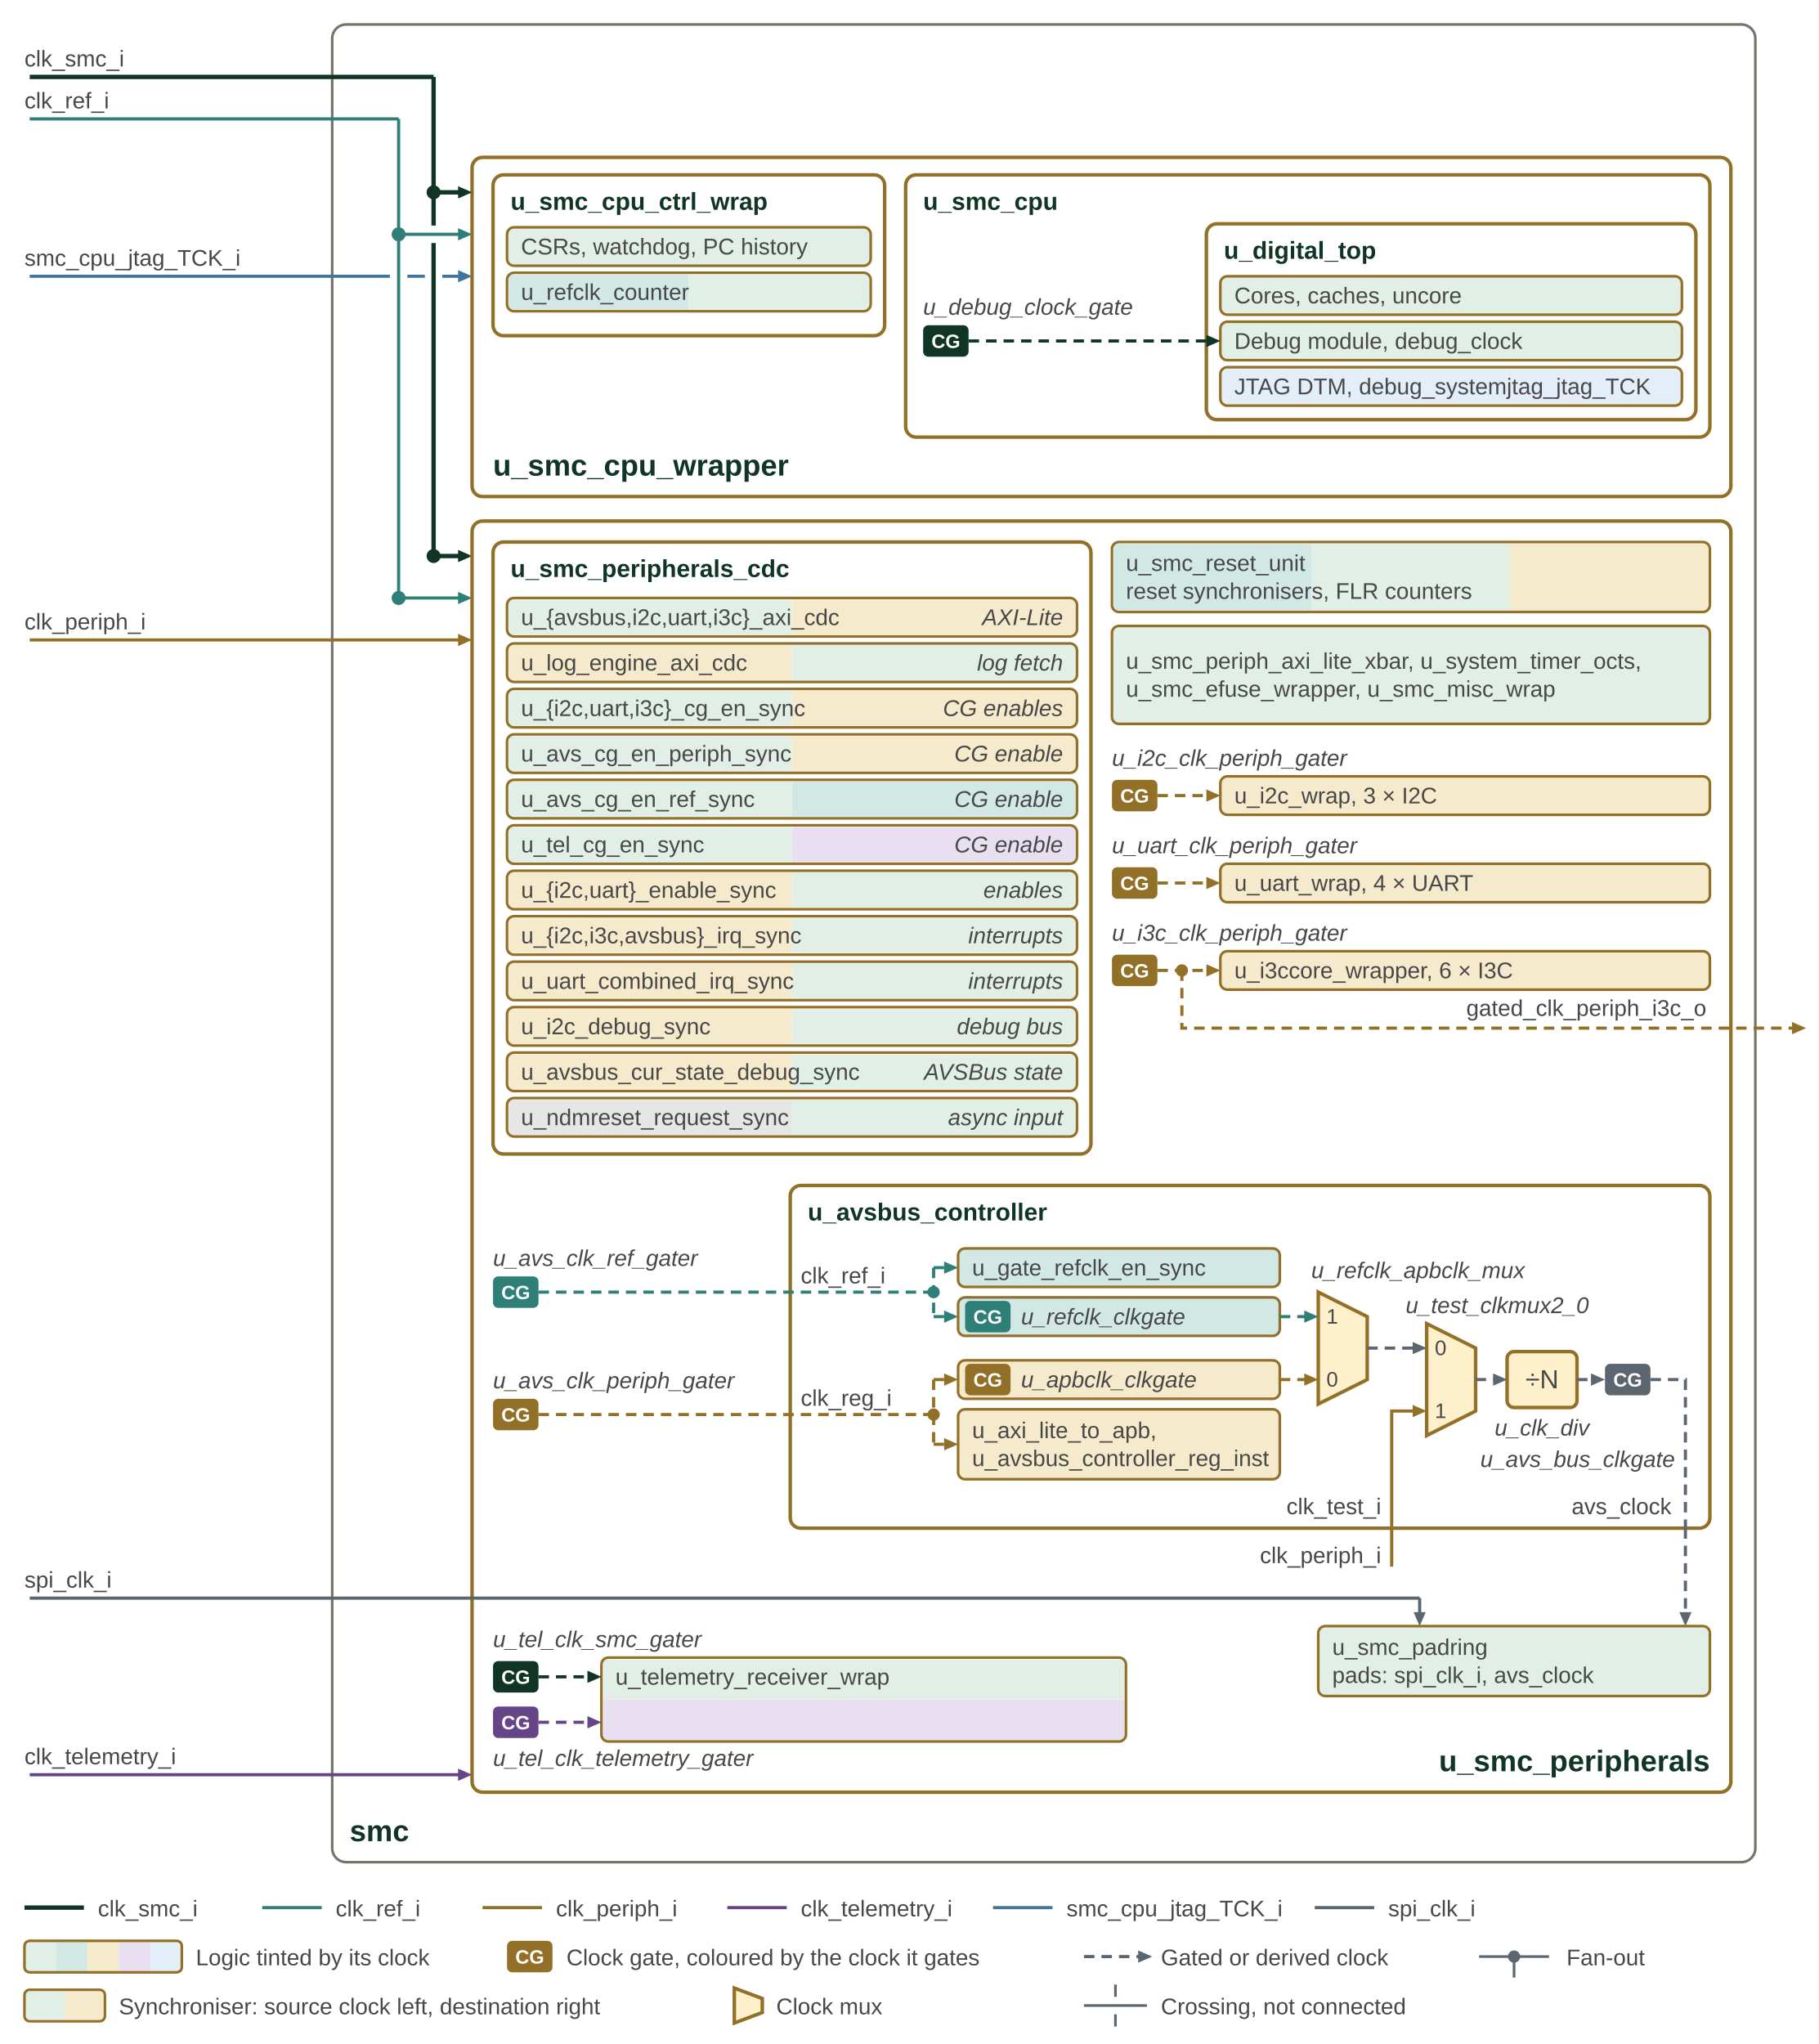
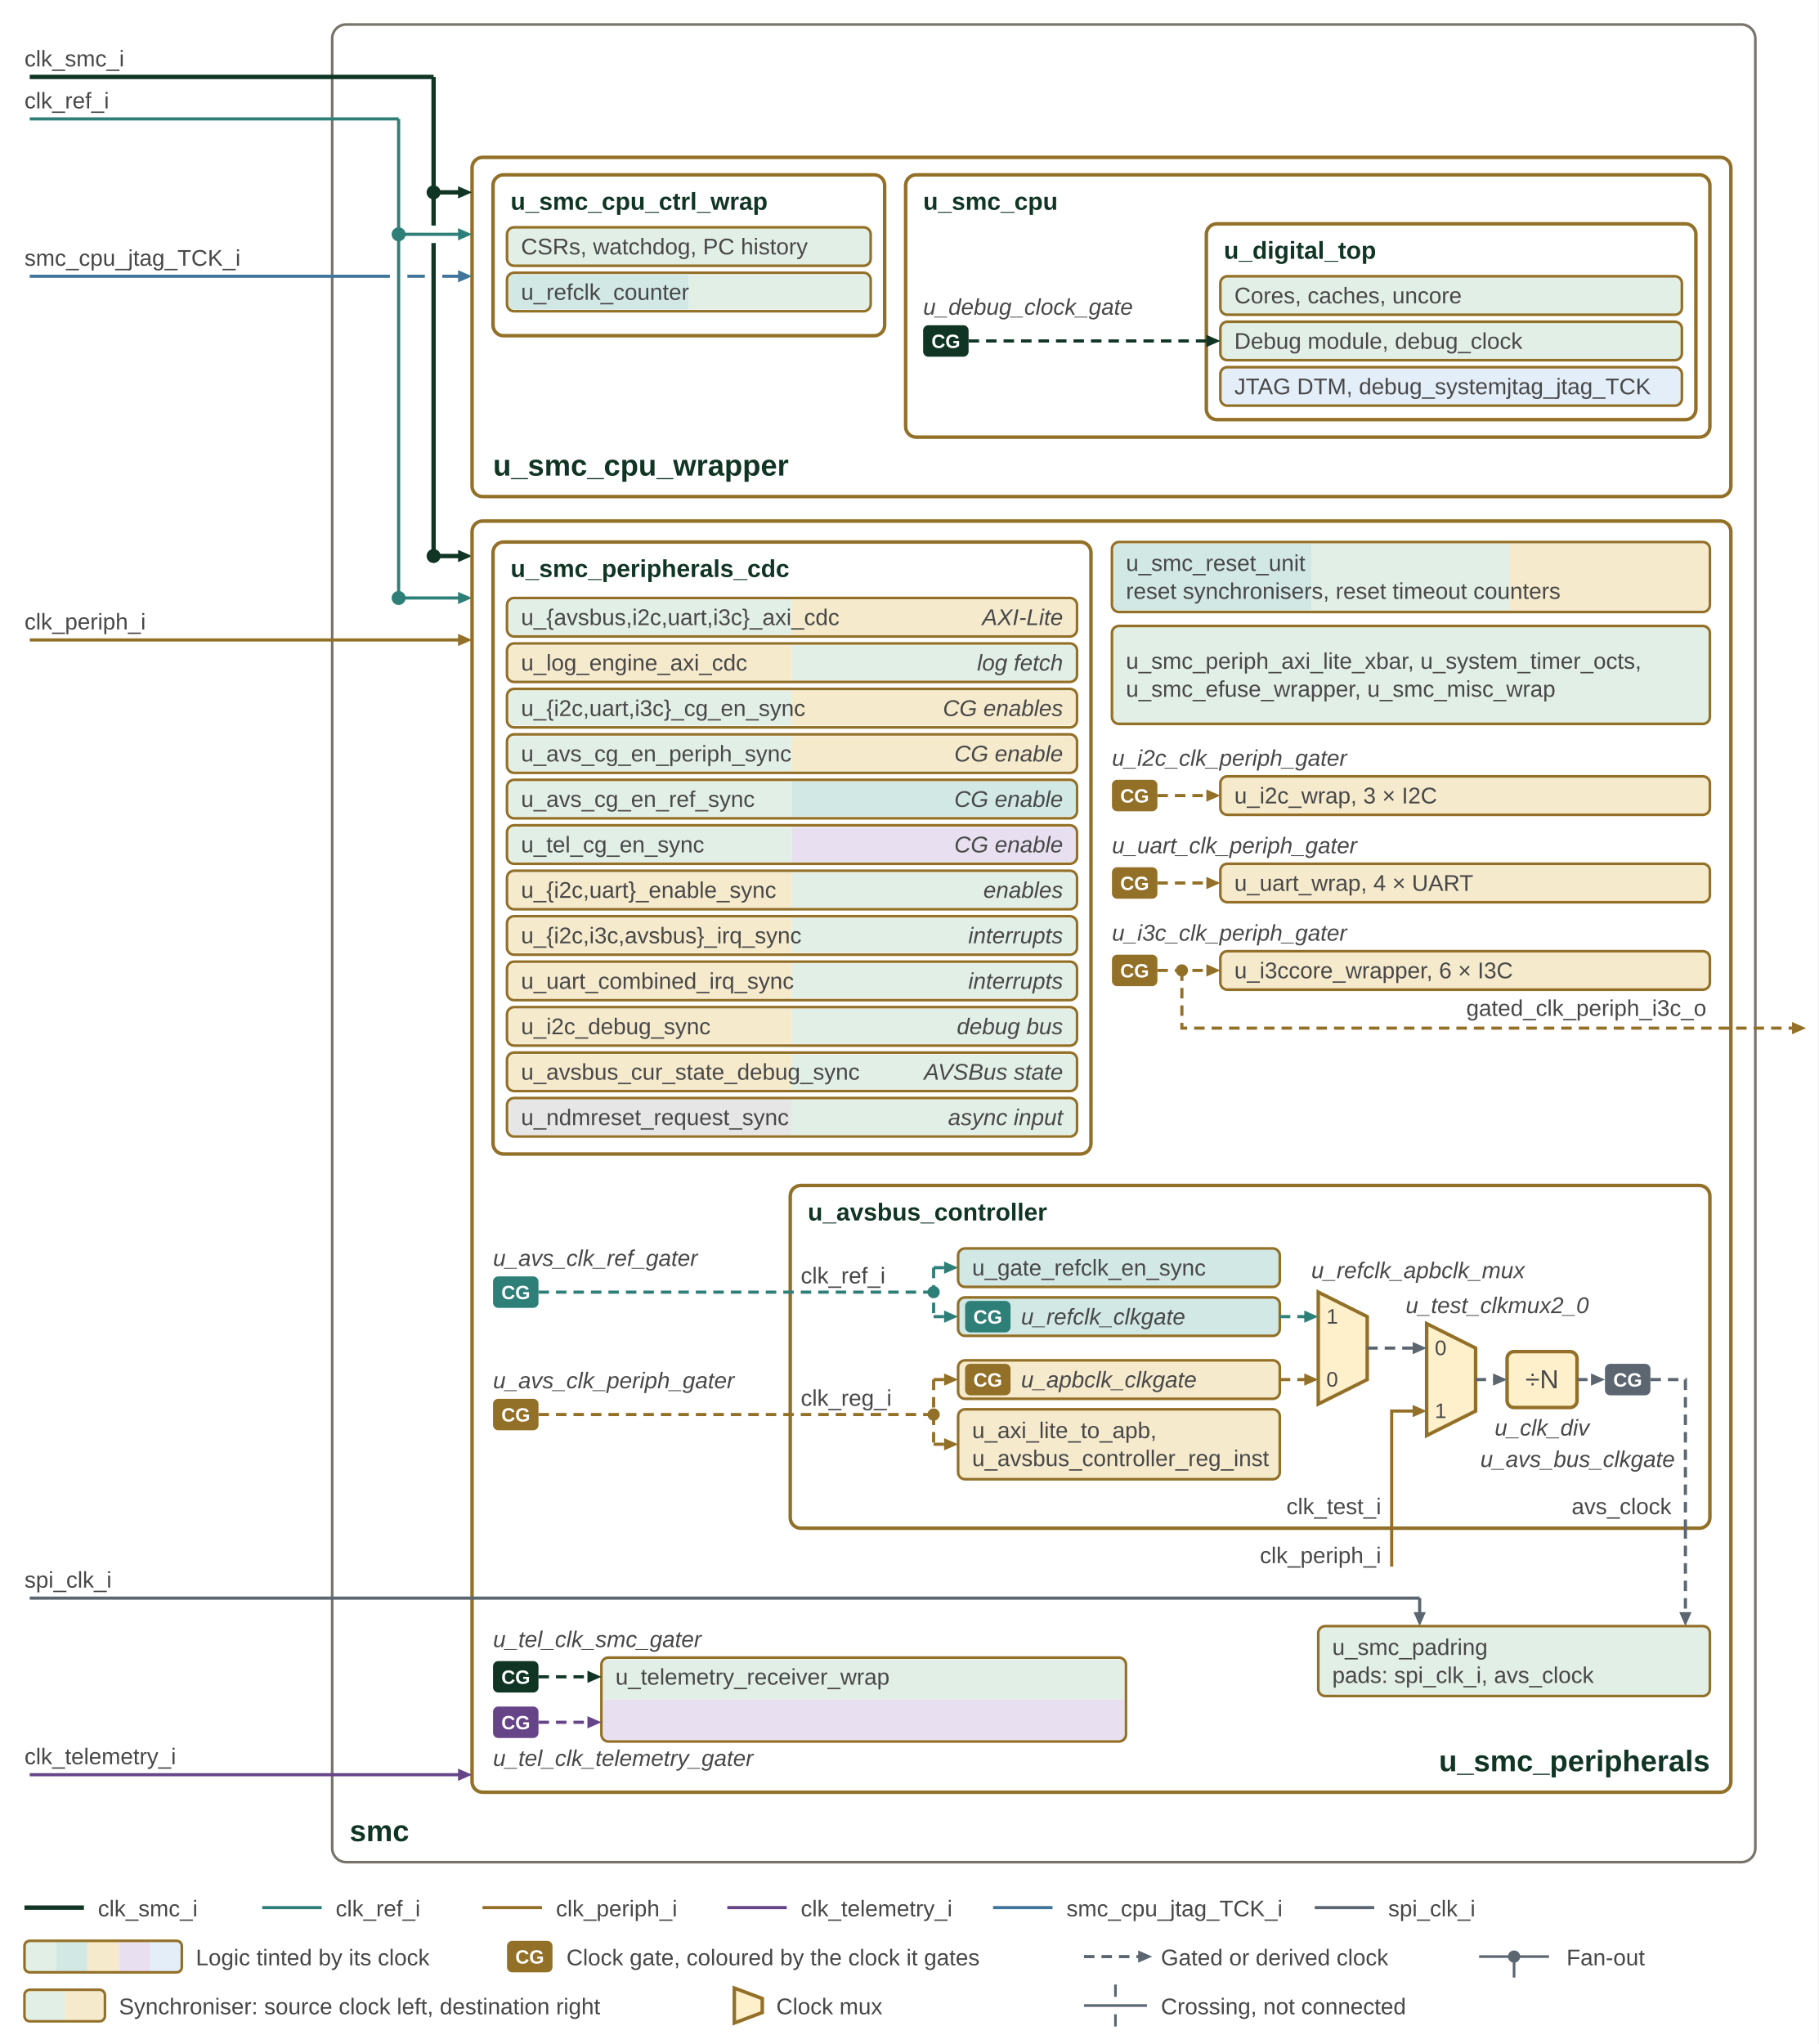
<svg xmlns="http://www.w3.org/2000/svg" width="1040" height="1169" viewBox="0 0 1040 1169" role="img" aria-labelledby="title desc">
  <defs>
    <marker id="ae" markerUnits="userSpaceOnUse" markerWidth="10" markerHeight="9" refX="7" refY="4.5" orient="auto">
      <path d="M0,0 L10,4.5 L0,9 Z" fill="#103525" />
    </marker>
    <marker id="as" markerUnits="userSpaceOnUse" markerWidth="10" markerHeight="9" refX="3" refY="4.5" orient="auto">
      <path d="M10,0 L0,4.5 L10,9 Z" fill="#103525" />
    </marker>
    <marker id="ge" markerUnits="userSpaceOnUse" markerWidth="8" markerHeight="7" refX="5" refY="3.5" orient="auto">
      <path d="M0,0 L8,3.5 L0,7 Z" fill="#5b6670" />
    </marker>
    <marker id="gs" markerUnits="userSpaceOnUse" markerWidth="8" markerHeight="7" refX="3" refY="3.5" orient="auto">
      <path d="M8,0 L0,3.5 L8,7 Z" fill="#5b6670" />
    </marker>
    <marker id="je" markerUnits="userSpaceOnUse" markerWidth="8" markerHeight="7" refX="5" refY="3.5" orient="auto">
      <path d="M0,0 L8,3.5 L0,7 Z" fill="#42759b" />
    </marker>
    <marker id="js" markerUnits="userSpaceOnUse" markerWidth="8" markerHeight="7" refX="3" refY="3.5" orient="auto">
      <path d="M8,0 L0,3.5 L8,7 Z" fill="#42759b" />
    </marker>
    <marker id="m-smu" markerUnits="userSpaceOnUse" markerWidth="8" markerHeight="7" refX="5" refY="3.5" orient="auto">
      <path d="M0,0 L8,3.5 L0,7 Z" fill="#103525" />
    </marker>
    <marker id="m-ref" markerUnits="userSpaceOnUse" markerWidth="8" markerHeight="7" refX="5" refY="3.5" orient="auto">
      <path d="M0,0 L8,3.5 L0,7 Z" fill="#2f7f79" />
    </marker>
    <marker id="m-per" markerUnits="userSpaceOnUse" markerWidth="8" markerHeight="7" refX="5" refY="3.5" orient="auto">
      <path d="M0,0 L8,3.5 L0,7 Z" fill="#937027" />
    </marker>
    <marker id="m-tel" markerUnits="userSpaceOnUse" markerWidth="8" markerHeight="7" refX="5" refY="3.5" orient="auto">
      <path d="M0,0 L8,3.5 L0,7 Z" fill="#664488" />
    </marker>
    <marker id="m-wdt" markerUnits="userSpaceOnUse" markerWidth="8" markerHeight="7" refX="5" refY="3.5" orient="auto">
      <path d="M0,0 L8,3.5 L0,7 Z" fill="#77736b" />
    </marker>
    <marker id="m-rosc" markerUnits="userSpaceOnUse" markerWidth="8" markerHeight="7" refX="5" refY="3.5" orient="auto">
      <path d="M0,0 L8,3.5 L0,7 Z" fill="#336633" />
    </marker>
    <marker id="m-jtag" markerUnits="userSpaceOnUse" markerWidth="8" markerHeight="7" refX="5" refY="3.5" orient="auto">
      <path d="M0,0 L8,3.5 L0,7 Z" fill="#42759b" />
    </marker>
    <marker id="m-spi" markerUnits="userSpaceOnUse" markerWidth="8" markerHeight="7" refX="5" refY="3.5" orient="auto">
      <path d="M0,0 L8,3.5 L0,7 Z" fill="#5b6670" />
    </marker>
    <marker id="m-slate" markerUnits="userSpaceOnUse" markerWidth="8" markerHeight="7" refX="5" refY="3.5" orient="auto">
      <path d="M0,0 L8,3.5 L0,7 Z" fill="#5b6670" />
    </marker>
    <marker id="m-pg" markerUnits="userSpaceOnUse" markerWidth="8" markerHeight="7" refX="5" refY="3.5" orient="auto">
      <path d="M0,0 L8,3.5 L0,7 Z" fill="#336633" />
    </marker>
    <style>
text { font-family: Arial, sans-serif; font-size: 15px; fill: #484848; }
.t { fill: #484848; }
.b { font-size: 17px; font-weight: bold; fill: #103525; }
.bs { font-size: 15px; font-weight: bold; fill: #103525; }
.h { font-size: 22px; font-weight: bold; fill: #103525; }
.s { font-size: 13px; fill: #484848; }
.si { font-size: 13px; font-style: italic; fill: #484848; }
.pmt { font-size: 12px; font-weight: bold; fill: #ffffff; }
.pst { font-size: 12px; font-weight: bold; fill: #103525; }
.pjt { font-size: 12px; font-weight: bold; fill: #1d4b6e; }
.pct { font-size: 12px; font-weight: bold; fill: #1f5c57; }
.pm { fill: #103525; stroke: #103525; stroke-width: 1.2; }
.ps { fill: #ffffff; stroke: #103525; stroke-width: 1.2; }
.pj { fill: #e8f3ff; stroke: #42759b; stroke-width: 1.2; }
.pc { fill: #d9f0ee; stroke: #2f7f79; stroke-width: 1.2; }
.smu { fill: #ffffff; stroke: #77736b; stroke-width: 1.5; }
.network { fill: #e8f0e8; stroke: #336633; stroke-width: 2; }
.fabric { fill: #fff0cc; stroke: #937027; stroke-width: 2; }
.core { fill: #ffffff; stroke: #937027; stroke-width: 2; }
.future { fill: #ffffff; stroke: #937027; stroke-width: 2; }
.nostroke { stroke: none; }
.fut { fill: none; stroke-dasharray: 7 5; }
.opt { stroke-dasharray: 7 5; }
.hatch { fill: none; stroke: #103525; stroke-opacity: 0.16; stroke-width: 1.2; }
.external { fill: #f2f2f2; stroke: #77736b; stroke-width: 1.5; }
.axi { fill: none; stroke: #103525; stroke-width: 2.5; marker-start: url(#as); marker-end: url(#ae); }
.axio { fill: none; stroke: #103525; stroke-width: 2.5; stroke-dasharray: 8 5; marker-start: url(#as); marker-end: url(#ae); }
.sig { fill: none; stroke: #5b6670; stroke-width: 1.5; marker-start: url(#gs); marker-end: url(#ge); }
.sigo { fill: none; stroke: #5b6670; stroke-width: 1.5; marker-end: url(#ge); }
.jtag { fill: none; stroke: #42759b; stroke-width: 1.8; marker-end: url(#je); }
.jtagb { fill: none; stroke: #42759b; stroke-width: 1.8; marker-start: url(#js); marker-end: url(#je); }
.sigplain { fill: none; stroke: #5b6670; stroke-width: 1.5; }
.n-smu { fill: none; stroke: #103525; stroke-width: 2.5; }
.a-smu { fill: none; stroke: #103525; stroke-width: 2.5; marker-end: url(#m-smu); }
.n-ref { fill: none; stroke: #2f7f79; stroke-width: 1.8; }
.a-ref { fill: none; stroke: #2f7f79; stroke-width: 1.8; marker-end: url(#m-ref); }
.n-per { fill: none; stroke: #937027; stroke-width: 1.8; }
.a-per { fill: none; stroke: #937027; stroke-width: 1.8; marker-end: url(#m-per); }
.n-tel { fill: none; stroke: #664488; stroke-width: 1.8; }
.a-tel { fill: none; stroke: #664488; stroke-width: 1.8; marker-end: url(#m-tel); }
.n-wdt { fill: none; stroke: #77736b; stroke-width: 1.8; }
.a-wdt { fill: none; stroke: #77736b; stroke-width: 1.8; marker-end: url(#m-wdt); }
.n-rosc { fill: none; stroke: #336633; stroke-width: 1.8; }
.a-rosc { fill: none; stroke: #336633; stroke-width: 1.8; marker-end: url(#m-rosc); }
.n-jtag { fill: none; stroke: #42759b; stroke-width: 1.8; }
.a-jtag { fill: none; stroke: #42759b; stroke-width: 1.8; marker-end: url(#m-jtag); }
.n-spi { fill: none; stroke: #5b6670; stroke-width: 1.8; }
.a-spi { fill: none; stroke: #5b6670; stroke-width: 1.8; marker-end: url(#m-spi); }
.n-slate { fill: none; stroke: #5b6670; stroke-width: 1.8; }
.a-slate { fill: none; stroke: #5b6670; stroke-width: 1.8; marker-end: url(#m-slate); }
.n-pg { fill: none; stroke: #336633; stroke-width: 1.8; }
.a-pg { fill: none; stroke: #336633; stroke-width: 1.8; marker-end: url(#m-pg); }
.bt { font-size: 14px; font-weight: bold; fill: #103525; }
.leaf { stroke: #937027; stroke-width: 1.5; }
.outl { fill: none; stroke: #937027; stroke-width: 1.5; }
.outl2 { fill: none; stroke: #937027; stroke-width: 2; }
.tabt { font-size: 11px; font-weight: bold; fill: #ffffff; }
.g-smc { fill: none; stroke: #103525; stroke-width: 1.8; stroke-dasharray: 6 4; marker-end: url(#m-smu); }
.g-ref { fill: none; stroke: #2f7f79; stroke-width: 1.8; stroke-dasharray: 6 4; marker-end: url(#m-ref); }
.g-per { fill: none; stroke: #937027; stroke-width: 1.8; stroke-dasharray: 6 4; marker-end: url(#m-per); }
.g-tel { fill: none; stroke: #664488; stroke-width: 1.8; stroke-dasharray: 6 4; marker-end: url(#m-tel); }
.g-slate { fill: none; stroke: #5b6670; stroke-width: 1.8; stroke-dasharray: 6 4; marker-end: url(#m-slate); }
.gn-slate { fill: none; stroke: #5b6670; stroke-width: 1.8; stroke-dasharray: 6 4; }
.gn-per { fill: none; stroke: #937027; stroke-width: 1.8; stroke-dasharray: 6 4; }
.gn-smc { fill: none; stroke: #103525; stroke-width: 1.8; stroke-dasharray: 6 4; }
.gn-ref { fill: none; stroke: #2f7f79; stroke-width: 1.8; stroke-dasharray: 6 4; }
.gn-tel { fill: none; stroke: #664488; stroke-width: 1.8; stroke-dasharray: 6 4; }
.mx { font-size: 12px; fill: #484848; }
.encl { fill: none; stroke: #937027; stroke-width: 1.5; stroke-dasharray: 7 5; }

</style>
  </defs>
  <rect width="1040" height="1169" fill="#ffffff" />
  <rect class="smu" x="190" y="14" width="814" height="1051.0" rx="8" />
  <rect class="core" x="270" y="90" width="720" height="194" rx="6" />
  <text class="s" x="14" y="38" text-anchor="start">clk_smc_i</text>
  <path class="n-smu" d="M17,44 L248,44" />
  <text class="s" x="14" y="62" text-anchor="start">clk_ref_i</text>
  <path class="n-ref" d="M17,68 L228,68" />
  <path class="a-smu" d="M248,110 L267,110" />
  <circle cx="248" cy="110" r="4" fill="#103525" />
  <path class="a-ref" d="M228,134 L267,134" />
  <circle cx="228" cy="134" r="4" fill="#2f7f79" />
  <text class="s" x="14" y="152" text-anchor="start">smc_cpu_jtag_TCK_i</text>
  <path class="a-jtag" d="M17,158 L223,158 M233,158 L243,158 M253,158 L267,158" />
  <rect class="core" x="282" y="100" width="224" height="92" rx="6" />
  <text class="bt" x="292" y="120" text-anchor="start">u_smc_cpu_ctrl_wrap</text>
  <rect x="290" y="130" width="208" height="22" rx="4" fill="#e2efe6" />
  <rect class="outl" x="290" y="130" width="208" height="22" rx="4" />
  <text class="s" x="298" y="145.5" text-anchor="start">CSRs, watchdog, PC history</text>
  <rect x="291" y="157" width="103" height="20" rx="0" fill="#d2e8e5" />
  <rect x="394" y="157" width="103" height="20" rx="0" fill="#e2efe6" />
  <rect class="outl" x="290" y="156" width="208" height="22" rx="4" />
  <text class="s" x="298" y="171.5" text-anchor="start">u_refclk_counter</text>
  <rect class="core" x="518" y="100" width="460" height="150" rx="6" />
  <text class="bt" x="528" y="120" text-anchor="start">u_smc_cpu</text>
  <rect class="core" x="690" y="128" width="280" height="112" rx="6" />
  <text class="bt" x="700" y="148" text-anchor="start">u_digital_top</text>
  <rect x="698" y="158" width="264" height="22" rx="4" fill="#e2efe6" />
  <rect class="outl" x="698" y="158" width="264" height="22" rx="4" />
  <text class="s" x="706" y="173.5" text-anchor="start">Cores, caches, uncore</text>
  <rect x="698" y="184" width="264" height="22" rx="4" fill="#e2efe6" />
  <rect class="outl" x="698" y="184" width="264" height="22" rx="4" />
  <text class="s" x="706" y="199.5" text-anchor="start">Debug module, debug_clock</text>
  <rect x="698" y="210" width="264" height="22" rx="4" fill="#e3eef8" />
  <rect class="outl" x="698" y="210" width="264" height="22" rx="4" />
  <text class="s" x="706" y="225.5" text-anchor="start">JTAG DTM, debug_systemjtag_jtag_TCK</text>
  <rect x="528" y="186" width="26" height="18" rx="3" fill="#103525" />
  <text class="tabt" x="541" y="199" text-anchor="middle">CG</text>
  <text class="si" x="528" y="180" text-anchor="start">u_debug_clock_gate</text>
  <path class="g-smc" d="M554,195.0 L695,195.0" />
  <text class="b" x="282" y="272" text-anchor="start">u_smc_cpu_wrapper</text>
  <path class="a-smu" d="M248,318 L267,318" />
  <circle cx="248" cy="318" r="4" fill="#103525" />
  <path class="a-ref" d="M228,342 L267,342" />
  <circle cx="228" cy="342" r="4" fill="#2f7f79" />
  <path class="n-smu" d="M248,44 L248,129 M248,139 L248,318" />
  <path class="n-ref" d="M228,68 L228,342" />
  <text class="s" x="14" y="360" text-anchor="start">clk_periph_i</text>
  <path class="a-per" d="M17,366 L267,366" />
  <rect class="core" x="270" y="298" width="720" height="727.0" rx="6" />
  <rect class="core" x="282" y="310" width="342" height="350" rx="6" />
  <text class="bt" x="292" y="330" text-anchor="start">u_smc_peripherals_cdc</text>
  <rect x="291" y="343" width="162" height="20" rx="0" fill="#e2efe6" />
  <rect x="453" y="343" width="162" height="20" rx="0" fill="#f6eacd" />
  <rect class="outl" x="290" y="342" width="326" height="22" rx="4" />
  <text class="s" x="298" y="357.5" text-anchor="start">u_{avsbus,i2c,uart,i3c}_axi_cdc</text>
  <text class="si" x="608" y="357.5" text-anchor="end">AXI-Lite</text>
  <rect x="291" y="369" width="162" height="20" rx="0" fill="#f6eacd" />
  <rect x="453" y="369" width="162" height="20" rx="0" fill="#e2efe6" />
  <rect class="outl" x="290" y="368" width="326" height="22" rx="4" />
  <text class="s" x="298" y="383.5" text-anchor="start">u_log_engine_axi_cdc</text>
  <text class="si" x="608" y="383.5" text-anchor="end">log fetch</text>
  <rect x="291" y="395" width="162" height="20" rx="0" fill="#e2efe6" />
  <rect x="453" y="395" width="162" height="20" rx="0" fill="#f6eacd" />
  <rect class="outl" x="290" y="394" width="326" height="22" rx="4" />
  <text class="s" x="298" y="409.5" text-anchor="start">u_{i2c,uart,i3c}_cg_en_sync</text>
  <text class="si" x="608" y="409.5" text-anchor="end">CG enables</text>
  <rect x="291" y="421" width="162" height="20" rx="0" fill="#e2efe6" />
  <rect x="453" y="421" width="162" height="20" rx="0" fill="#f6eacd" />
  <rect class="outl" x="290" y="420" width="326" height="22" rx="4" />
  <text class="s" x="298" y="435.5" text-anchor="start">u_avs_cg_en_periph_sync</text>
  <text class="si" x="608" y="435.5" text-anchor="end">CG enable</text>
  <rect x="291" y="447" width="162" height="20" rx="0" fill="#e2efe6" />
  <rect x="453" y="447" width="162" height="20" rx="0" fill="#d2e8e5" />
  <rect class="outl" x="290" y="446" width="326" height="22" rx="4" />
  <text class="s" x="298" y="461.5" text-anchor="start">u_avs_cg_en_ref_sync</text>
  <text class="si" x="608" y="461.5" text-anchor="end">CG enable</text>
  <rect x="291" y="473" width="162" height="20" rx="0" fill="#e2efe6" />
  <rect x="453" y="473" width="162" height="20" rx="0" fill="#e8e0f1" />
  <rect class="outl" x="290" y="472" width="326" height="22" rx="4" />
  <text class="s" x="298" y="487.5" text-anchor="start">u_tel_cg_en_sync</text>
  <text class="si" x="608" y="487.5" text-anchor="end">CG enable</text>
  <rect x="291" y="499" width="162" height="20" rx="0" fill="#f6eacd" />
  <rect x="453" y="499" width="162" height="20" rx="0" fill="#e2efe6" />
  <rect class="outl" x="290" y="498" width="326" height="22" rx="4" />
  <text class="s" x="298" y="513.5" text-anchor="start">u_{i2c,uart}_enable_sync</text>
  <text class="si" x="608" y="513.5" text-anchor="end">enables</text>
  <rect x="291" y="525" width="162" height="20" rx="0" fill="#f6eacd" />
  <rect x="453" y="525" width="162" height="20" rx="0" fill="#e2efe6" />
  <rect class="outl" x="290" y="524" width="326" height="22" rx="4" />
  <text class="s" x="298" y="539.5" text-anchor="start">u_{i2c,i3c,avsbus}_irq_sync</text>
  <text class="si" x="608" y="539.5" text-anchor="end">interrupts</text>
  <rect x="291" y="551" width="162" height="20" rx="0" fill="#f6eacd" />
  <rect x="453" y="551" width="162" height="20" rx="0" fill="#e2efe6" />
  <rect class="outl" x="290" y="550" width="326" height="22" rx="4" />
  <text class="s" x="298" y="565.5" text-anchor="start">u_uart_combined_irq_sync</text>
  <text class="si" x="608" y="565.5" text-anchor="end">interrupts</text>
  <rect x="291" y="577" width="162" height="20" rx="0" fill="#f6eacd" />
  <rect x="453" y="577" width="162" height="20" rx="0" fill="#e2efe6" />
  <rect class="outl" x="290" y="576" width="326" height="22" rx="4" />
  <text class="s" x="298" y="591.5" text-anchor="start">u_i2c_debug_sync</text>
  <text class="si" x="608" y="591.5" text-anchor="end">debug bus</text>
  <rect x="291" y="603" width="162" height="20" rx="0" fill="#f6eacd" />
  <rect x="453" y="603" width="162" height="20" rx="0" fill="#e2efe6" />
  <rect class="outl" x="290" y="602" width="326" height="22" rx="4" />
  <text class="s" x="298" y="617.5" text-anchor="start">u_avsbus_cur_state_debug_sync</text>
  <text class="si" x="608" y="617.5" text-anchor="end">AVSBus state</text>
  <rect x="291" y="629" width="162" height="20" rx="0" fill="#e6e6e6" />
  <rect x="453" y="629" width="162" height="20" rx="0" fill="#e2efe6" />
  <rect class="outl" x="290" y="628" width="326" height="22" rx="4" />
  <text class="s" x="298" y="643.5" text-anchor="start">u_ndmreset_request_sync</text>
  <text class="si" x="608" y="643.5" text-anchor="end">async input</text>
  <rect x="637" y="311" width="113.333" height="38" rx="0" fill="#d2e8e5" />
  <rect x="750.333" y="311" width="113.333" height="38" rx="0" fill="#e2efe6" />
  <rect x="863.667" y="311" width="113.333" height="38" rx="0" fill="#f6eacd" />
  <rect class="outl" x="636" y="310" width="342" height="40" rx="4" />
  <text class="s" x="644" y="326.5" text-anchor="start">u_smc_reset_unit</text>
-   <text class="s" x="644" y="342.5" text-anchor="start">reset synchronisers, FLR counters</text>
+   <text class="s" x="644" y="342.5" text-anchor="start">reset synchronisers, reset timeout counters</text>
  <rect x="636" y="358" width="342" height="56" rx="4" fill="#e2efe6" />
  <rect class="outl" x="636" y="358" width="342" height="56" rx="4" />
  <text class="s" x="644" y="382.5" text-anchor="start">u_smc_periph_axi_lite_xbar, u_system_timer_octs,</text>
  <text class="s" x="644" y="398.5" text-anchor="start">u_smc_efuse_wrapper, u_smc_misc_wrap</text>
  <text class="si" x="636" y="438" text-anchor="start">u_i2c_clk_periph_gater</text>
  <rect x="698" y="444" width="280" height="22" rx="4" fill="#f6eacd" />
  <rect class="outl" x="698" y="444" width="280" height="22" rx="4" />
  <text class="s" x="706" y="459.5" text-anchor="start">u_i2c_wrap, 3 × I2C</text>
  <rect x="636" y="446" width="26" height="18" rx="3" fill="#937027" />
  <text class="tabt" x="649" y="459" text-anchor="middle">CG</text>
  <path class="g-per" d="M662,455.0 L695,455.0" />
  <text class="si" x="636" y="488" text-anchor="start">u_uart_clk_periph_gater</text>
  <rect x="698" y="494" width="280" height="22" rx="4" fill="#f6eacd" />
  <rect class="outl" x="698" y="494" width="280" height="22" rx="4" />
  <text class="s" x="706" y="509.5" text-anchor="start">u_uart_wrap, 4 × UART</text>
  <rect x="636" y="496" width="26" height="18" rx="3" fill="#937027" />
  <text class="tabt" x="649" y="509" text-anchor="middle">CG</text>
  <path class="g-per" d="M662,505.0 L695,505.0" />
  <text class="si" x="636" y="538" text-anchor="start">u_i3c_clk_periph_gater</text>
  <rect x="698" y="544" width="280" height="22" rx="4" fill="#f6eacd" />
  <rect class="outl" x="698" y="544" width="280" height="22" rx="4" />
  <text class="s" x="706" y="559.5" text-anchor="start">u_i3ccore_wrapper, 6 × I3C</text>
  <rect x="636" y="546" width="26" height="18" rx="3" fill="#937027" />
  <text class="tabt" x="649" y="559" text-anchor="middle">CG</text>
  <path class="g-per" d="M662,555.0 L695,555.0" />
  <circle cx="676" cy="555" r="3.5" fill="#937027" />
  <path class="g-per" d="M676,555.0 L676,588 L1030,588" />
  <text class="s" x="976" y="581" text-anchor="end">gated_clk_periph_i3c_o</text>
  <rect class="core" x="452" y="678" width="526" height="196" rx="6" />
  <text class="bt" x="462" y="698" text-anchor="start">u_avsbus_controller</text>
  <rect x="282" y="730" width="26" height="18" rx="3" fill="#2f7f79" />
  <text class="tabt" x="295" y="743" text-anchor="middle">CG</text>
  <text class="si" x="282" y="724" text-anchor="start">u_avs_clk_ref_gater</text>
  <path class="gn-ref" d="M308,739 L534,739" />
  <circle cx="534" cy="739" r="3.5" fill="#2f7f79" />
  <rect x="282" y="800" width="26" height="18" rx="3" fill="#937027" />
  <text class="tabt" x="295" y="813" text-anchor="middle">CG</text>
  <text class="si" x="282" y="794" text-anchor="start">u_avs_clk_periph_gater</text>
  <path class="gn-per" d="M308,809 L534,809" />
  <circle cx="534" cy="809" r="3.5" fill="#937027" />
  <text class="s" x="458" y="734" text-anchor="start">clk_ref_i</text>
  <text class="s" x="458" y="804" text-anchor="start">clk_reg_i</text>
  <path class="gn-ref" d="M534,725.0 L534,753.0" />
  <path class="gn-per" d="M534,789.0 L534,826" />
  <path class="g-ref" d="M534,725.0 L545,725.0" />
  <path class="g-ref" d="M534,753.0 L545,753.0" />
  <path class="g-per" d="M534,789.0 L545,789.0" />
  <path class="g-per" d="M534,826 L545,826" />
  <rect x="548" y="714" width="184" height="22" rx="4" fill="#d2e8e5" />
  <rect class="outl" x="548" y="714" width="184" height="22" rx="4" />
  <text class="s" x="556" y="729.5" text-anchor="start">u_gate_refclk_en_sync</text>
  <rect x="548" y="742" width="184" height="22" rx="4" fill="#d2e8e5" />
  <rect class="outl" x="548" y="742" width="184" height="22" rx="4" />
  <rect x="552" y="744" width="26" height="18" rx="3" fill="#2f7f79" />
  <text class="tabt" x="565" y="757" text-anchor="middle">CG</text>
  <text class="si" x="584" y="757.5" text-anchor="start">u_refclk_clkgate</text>
  <rect x="548" y="778" width="184" height="22" rx="4" fill="#f6eacd" />
  <rect class="outl" x="548" y="778" width="184" height="22" rx="4" />
  <rect x="552" y="780" width="26" height="18" rx="3" fill="#937027" />
  <text class="tabt" x="565" y="793" text-anchor="middle">CG</text>
  <text class="si" x="584" y="793.5" text-anchor="start">u_apbclk_clkgate</text>
  <rect x="548" y="806" width="184" height="40" rx="4" fill="#f6eacd" />
  <rect class="outl" x="548" y="806" width="184" height="40" rx="4" />
  <text class="s" x="556" y="822.5" text-anchor="start">u_axi_lite_to_apb,</text>
  <text class="s" x="556" y="838.5" text-anchor="start">u_avsbus_controller_reg_inst</text>
  <path class="fabric" d="M754,739.0 L782,753.0 L782,789.0 L754,803.0 Z" />
  <text class="mx" x="762" y="757" text-anchor="middle">1</text>
  <text class="mx" x="762" y="793" text-anchor="middle">0</text>
  <path class="g-ref" d="M732,753.0 L751,753.0" />
  <path class="g-per" d="M732,789.0 L751,789.0" />
  <text class="si" x="750" y="731" text-anchor="start">u_refclk_apbclk_mux</text>
  <path class="fabric" d="M816,757.0 L844,771.0 L844,807.0 L816,821.0 Z" />
  <text class="mx" x="824" y="775" text-anchor="middle">0</text>
  <text class="mx" x="824" y="811" text-anchor="middle">1</text>
  <path class="g-slate" d="M782,771.0 L813,771.0" />
  <path class="a-per" d="M796,896 L796,807.0 L813,807.0" />
  <text class="s" x="790" y="866" text-anchor="end">clk_test_i</text>
  <text class="s" x="790" y="894" text-anchor="end">clk_periph_i</text>
  <text class="si" x="804" y="751" text-anchor="start">u_test_clkmux2_0</text>
  <rect class="fabric" x="862" y="773" width="40" height="32" rx="4" />
  <text class="t" x="882" y="794" text-anchor="middle">÷N</text>
  <path class="g-slate" d="M844,789.0 L859,789.0" />
  <text class="si" x="882" y="821" text-anchor="middle">u_clk_div</text>
  <rect x="918" y="780" width="26" height="18" rx="3" fill="#5b6670" />
  <text class="tabt" x="931" y="793" text-anchor="middle">CG</text>
  <path class="g-slate" d="M902,789.0 L915,789.0" />
  <text class="si" x="958" y="839" text-anchor="end">u_avs_bus_clkgate</text>
  <path class="gn-slate" d="M944,789.0 L964,789.0 L964,874" />
  <text class="s" x="956" y="866" text-anchor="end">avs_clock</text>
  <text class="s" x="14" y="908" text-anchor="start">spi_clk_i</text>
  <path class="n-spi" d="M17,914 L812,914" />
  <path class="a-spi" d="M812,914 L812,927" />
  <path class="g-slate" d="M964,874 L964,927" />
  <rect x="754" y="930" width="224" height="40" rx="4" fill="#e2efe6" />
  <rect class="outl" x="754" y="930" width="224" height="40" rx="4" />
  <text class="s" x="762" y="946.5" text-anchor="start">u_smc_padring</text>
  <text class="s" x="762" y="962.5" text-anchor="start">pads: spi_clk_i, avs_clock</text>
  <text class="s" x="14" y="1009" text-anchor="start">clk_telemetry_i</text>
  <path class="a-tel" d="M17,1015 L267,1015" />
  <text class="si" x="282" y="942" text-anchor="start">u_tel_clk_smc_gater</text>
  <rect x="345" y="949" width="298" height="23" rx="0" fill="#e2efe6" />
  <rect x="345" y="972" width="298" height="23" rx="0" fill="#e8e0f1" />
  <rect class="outl" x="344" y="948" width="300" height="48" rx="4" />
  <text class="s" x="352" y="963.5" text-anchor="start">u_telemetry_receiver_wrap</text>
  <rect x="282" y="950" width="26" height="18" rx="3" fill="#103525" />
  <text class="tabt" x="295" y="963" text-anchor="middle">CG</text>
  <rect x="282" y="976" width="26" height="18" rx="3" fill="#664488" />
  <text class="tabt" x="295" y="989" text-anchor="middle">CG</text>
  <path class="g-smc" d="M308,959.0 L341,959.0" />
  <path class="g-tel" d="M308,985.0 L341,985.0" />
  <text class="si" x="282" y="1010" text-anchor="start">u_tel_clk_telemetry_gater</text>
  <text class="b" x="978" y="1013" text-anchor="end">u_smc_peripherals</text>
  <text class="b" x="200" y="1053" text-anchor="start">smc</text>
  <path class="n-smu" d="M14,1091.0 L48,1091.0" />
  <text class="s" x="56" y="1096" text-anchor="start">clk_smc_i</text>
  <path class="n-ref" d="M150,1091.0 L184,1091.0" />
  <text class="s" x="192" y="1096" text-anchor="start">clk_ref_i</text>
  <path class="n-per" d="M276,1091.0 L310,1091.0" />
  <text class="s" x="318" y="1096" text-anchor="start">clk_periph_i</text>
  <path class="n-tel" d="M416,1091.0 L450,1091.0" />
  <text class="s" x="458" y="1096" text-anchor="start">clk_telemetry_i</text>
  <path class="n-jtag" d="M568,1091.0 L602,1091.0" />
  <text class="s" x="610" y="1096" text-anchor="start">smc_cpu_jtag_TCK_i</text>
  <path class="n-spi" d="M752,1091.0 L786,1091.0" />
  <text class="s" x="794" y="1096" text-anchor="start">spi_clk_i</text>
  <rect x="14" y="1110.0" width="18" height="18" fill="#e2efe6" />
  <rect x="32" y="1110.0" width="18" height="18" fill="#d2e8e5" />
  <rect x="50" y="1110.0" width="18" height="18" fill="#f6eacd" />
  <rect x="68" y="1110.0" width="18" height="18" fill="#e8e0f1" />
  <rect x="86" y="1110.0" width="18" height="18" fill="#e3eef8" />
  <rect class="outl" x="14" y="1110" width="90" height="18" rx="3" />
  <text class="s" x="112" y="1124" text-anchor="start">Logic tinted by its clock</text>
  <rect x="290" y="1110" width="26" height="18" rx="3" fill="#937027" />
  <text class="tabt" x="303" y="1123" text-anchor="middle">CG</text>
  <text class="s" x="324" y="1124" text-anchor="start">Clock gate, coloured by the clock it gates</text>
  <path class="g-slate" d="M620,1119.0 L656,1119.0" />
  <text class="s" x="664" y="1124" text-anchor="start">Gated or derived clock</text>
  <path class="sigplain" d="M846,1119.0 L886,1119.0 M866,1119.0 L866,1131.0" />
  <circle cx="866" cy="1119" r="3.5" fill="#5b6670" />
  <text class="s" x="896" y="1124" text-anchor="start">Fan-out</text>
  <rect x="15" y="1139" width="22" height="16" rx="0" fill="#e2efe6" />
  <rect x="37" y="1139" width="22" height="16" rx="0" fill="#f6eacd" />
  <rect class="outl" x="14" y="1138" width="46" height="18" rx="3" />
  <text class="s" x="68" y="1152" text-anchor="start">Synchroniser: source clock left, destination right</text>
  <path class="fabric" d="M420,1137.0 L436,1143.0 L436,1151.0 L420,1157.0 Z" />
  <text class="s" x="444" y="1152" text-anchor="start">Clock mux</text>
  <path class="sigplain" d="M620,1147.0 L656,1147.0 M638,1135.0 L638,1142.0 M638,1152.0 L638,1159.0" />
  <text class="s" x="664" y="1152" text-anchor="start">Crossing, not connected</text>
</svg>
